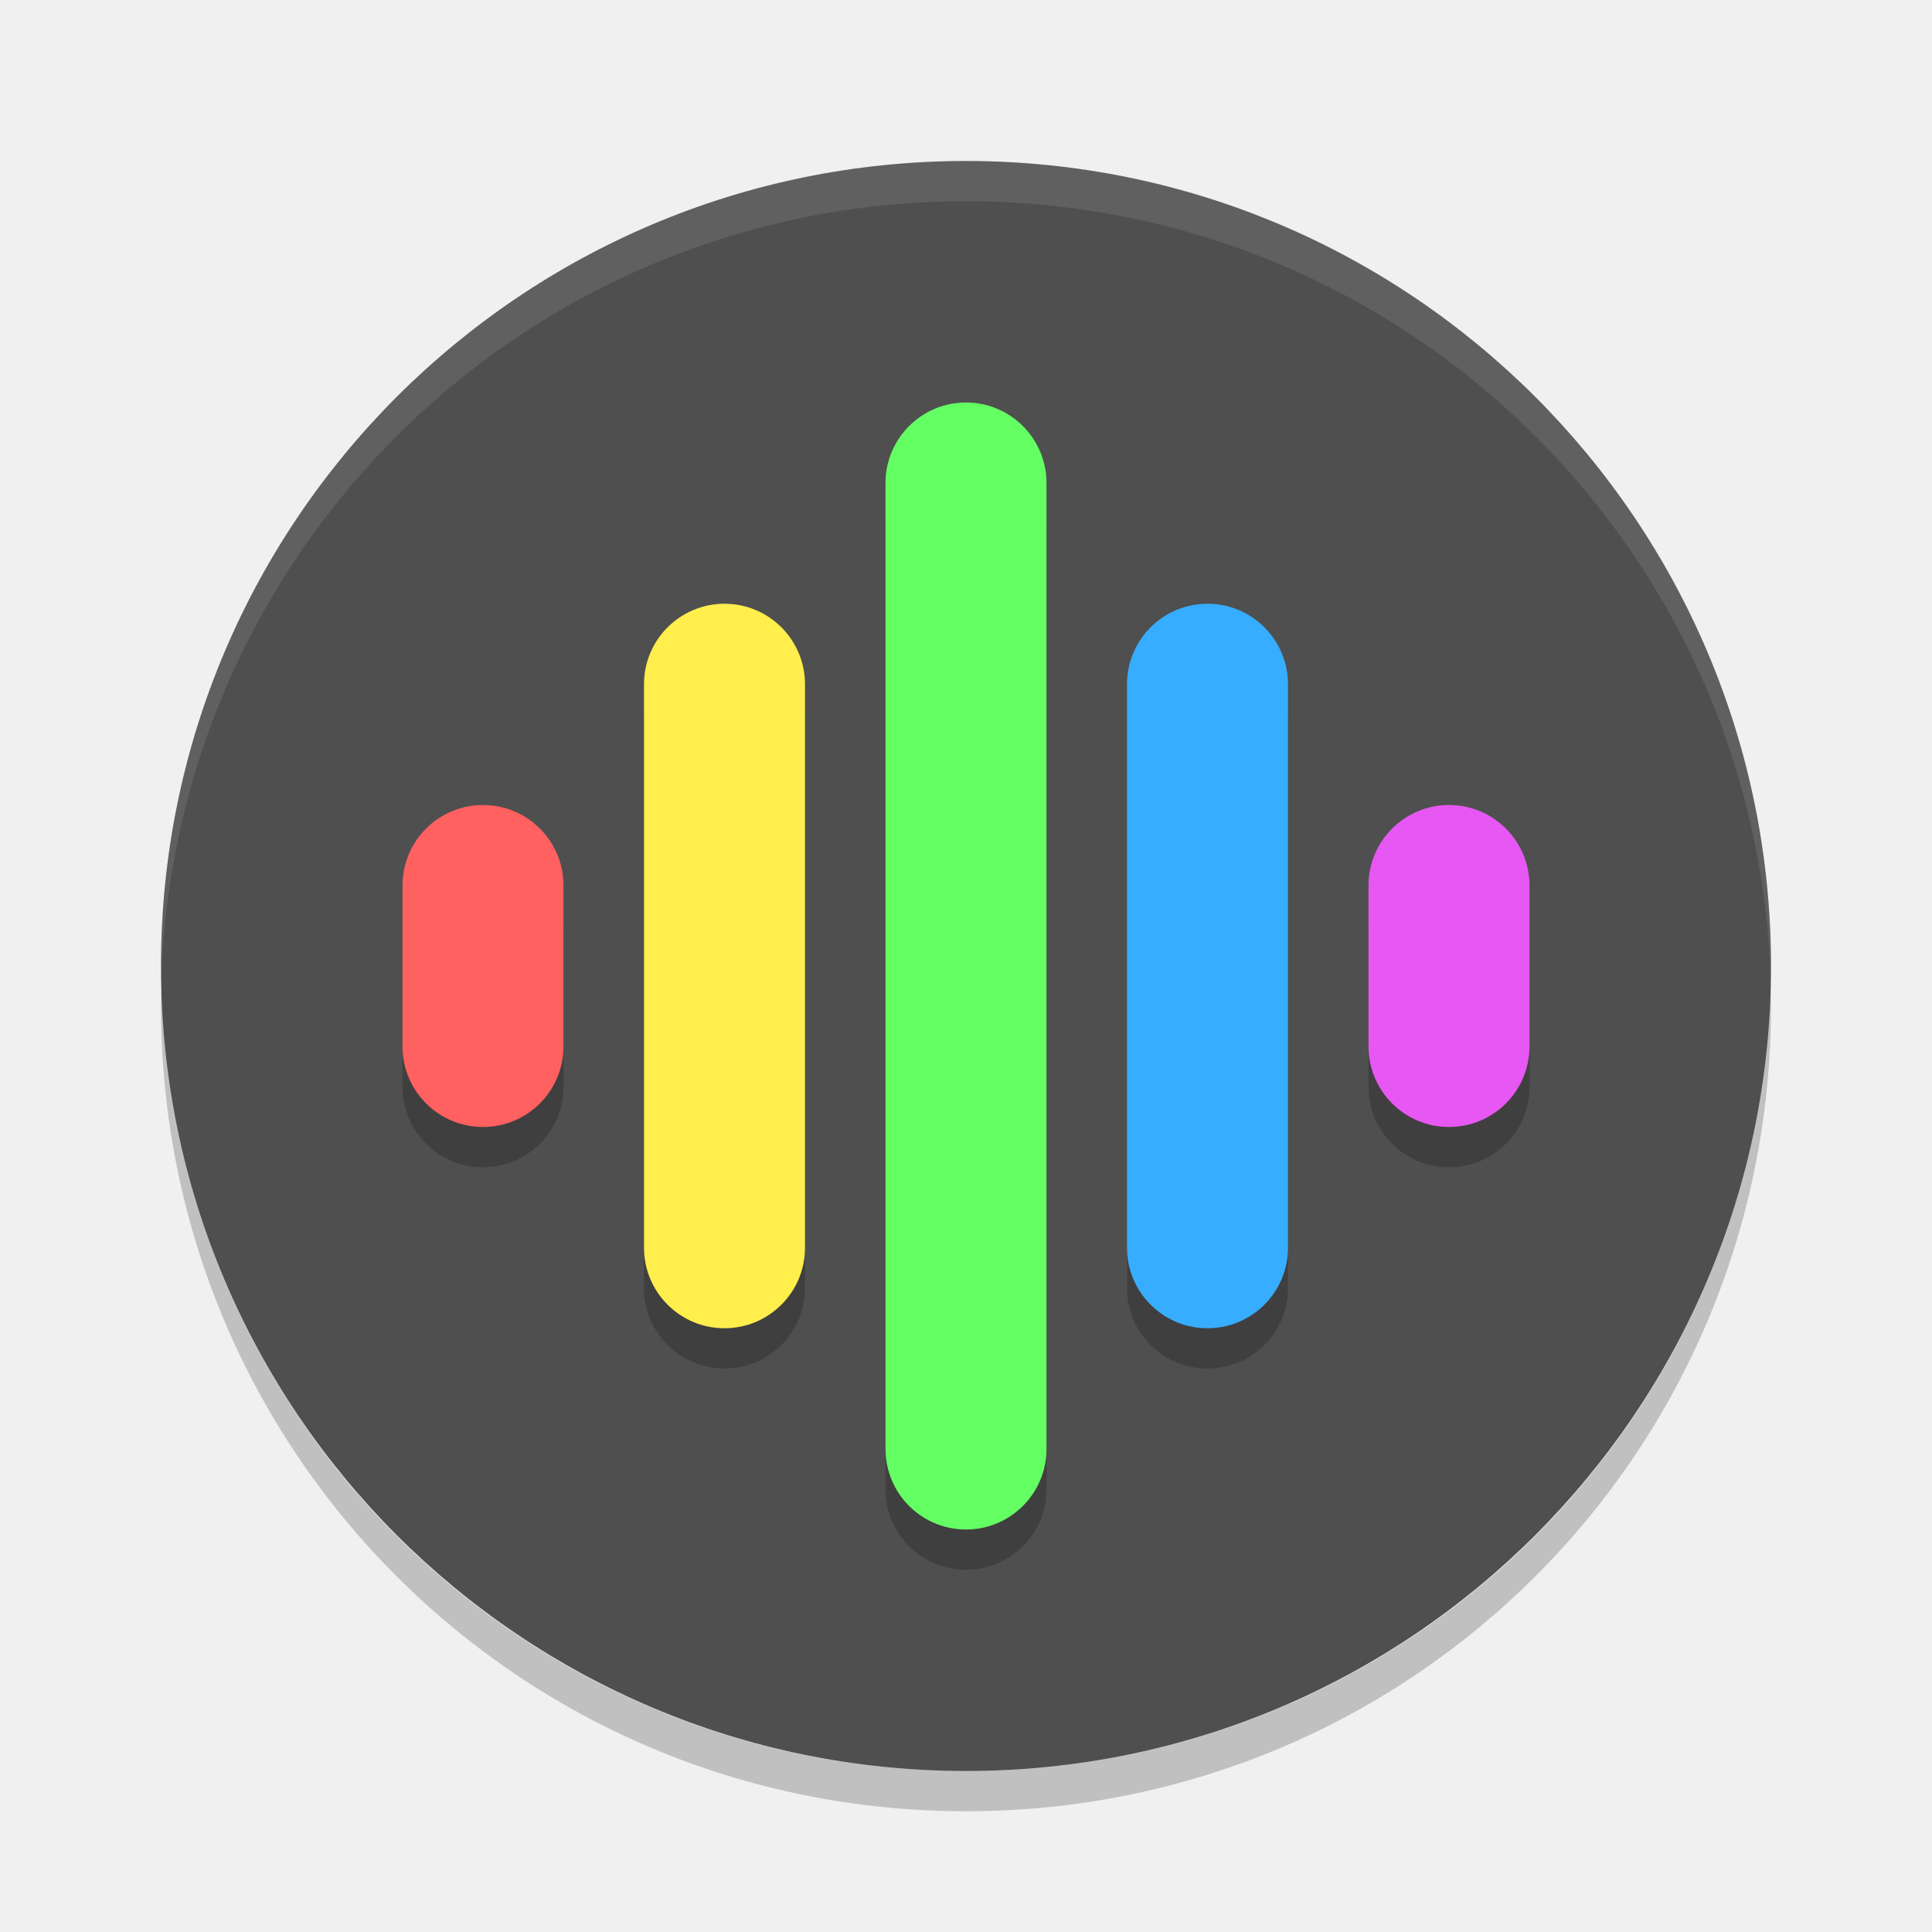
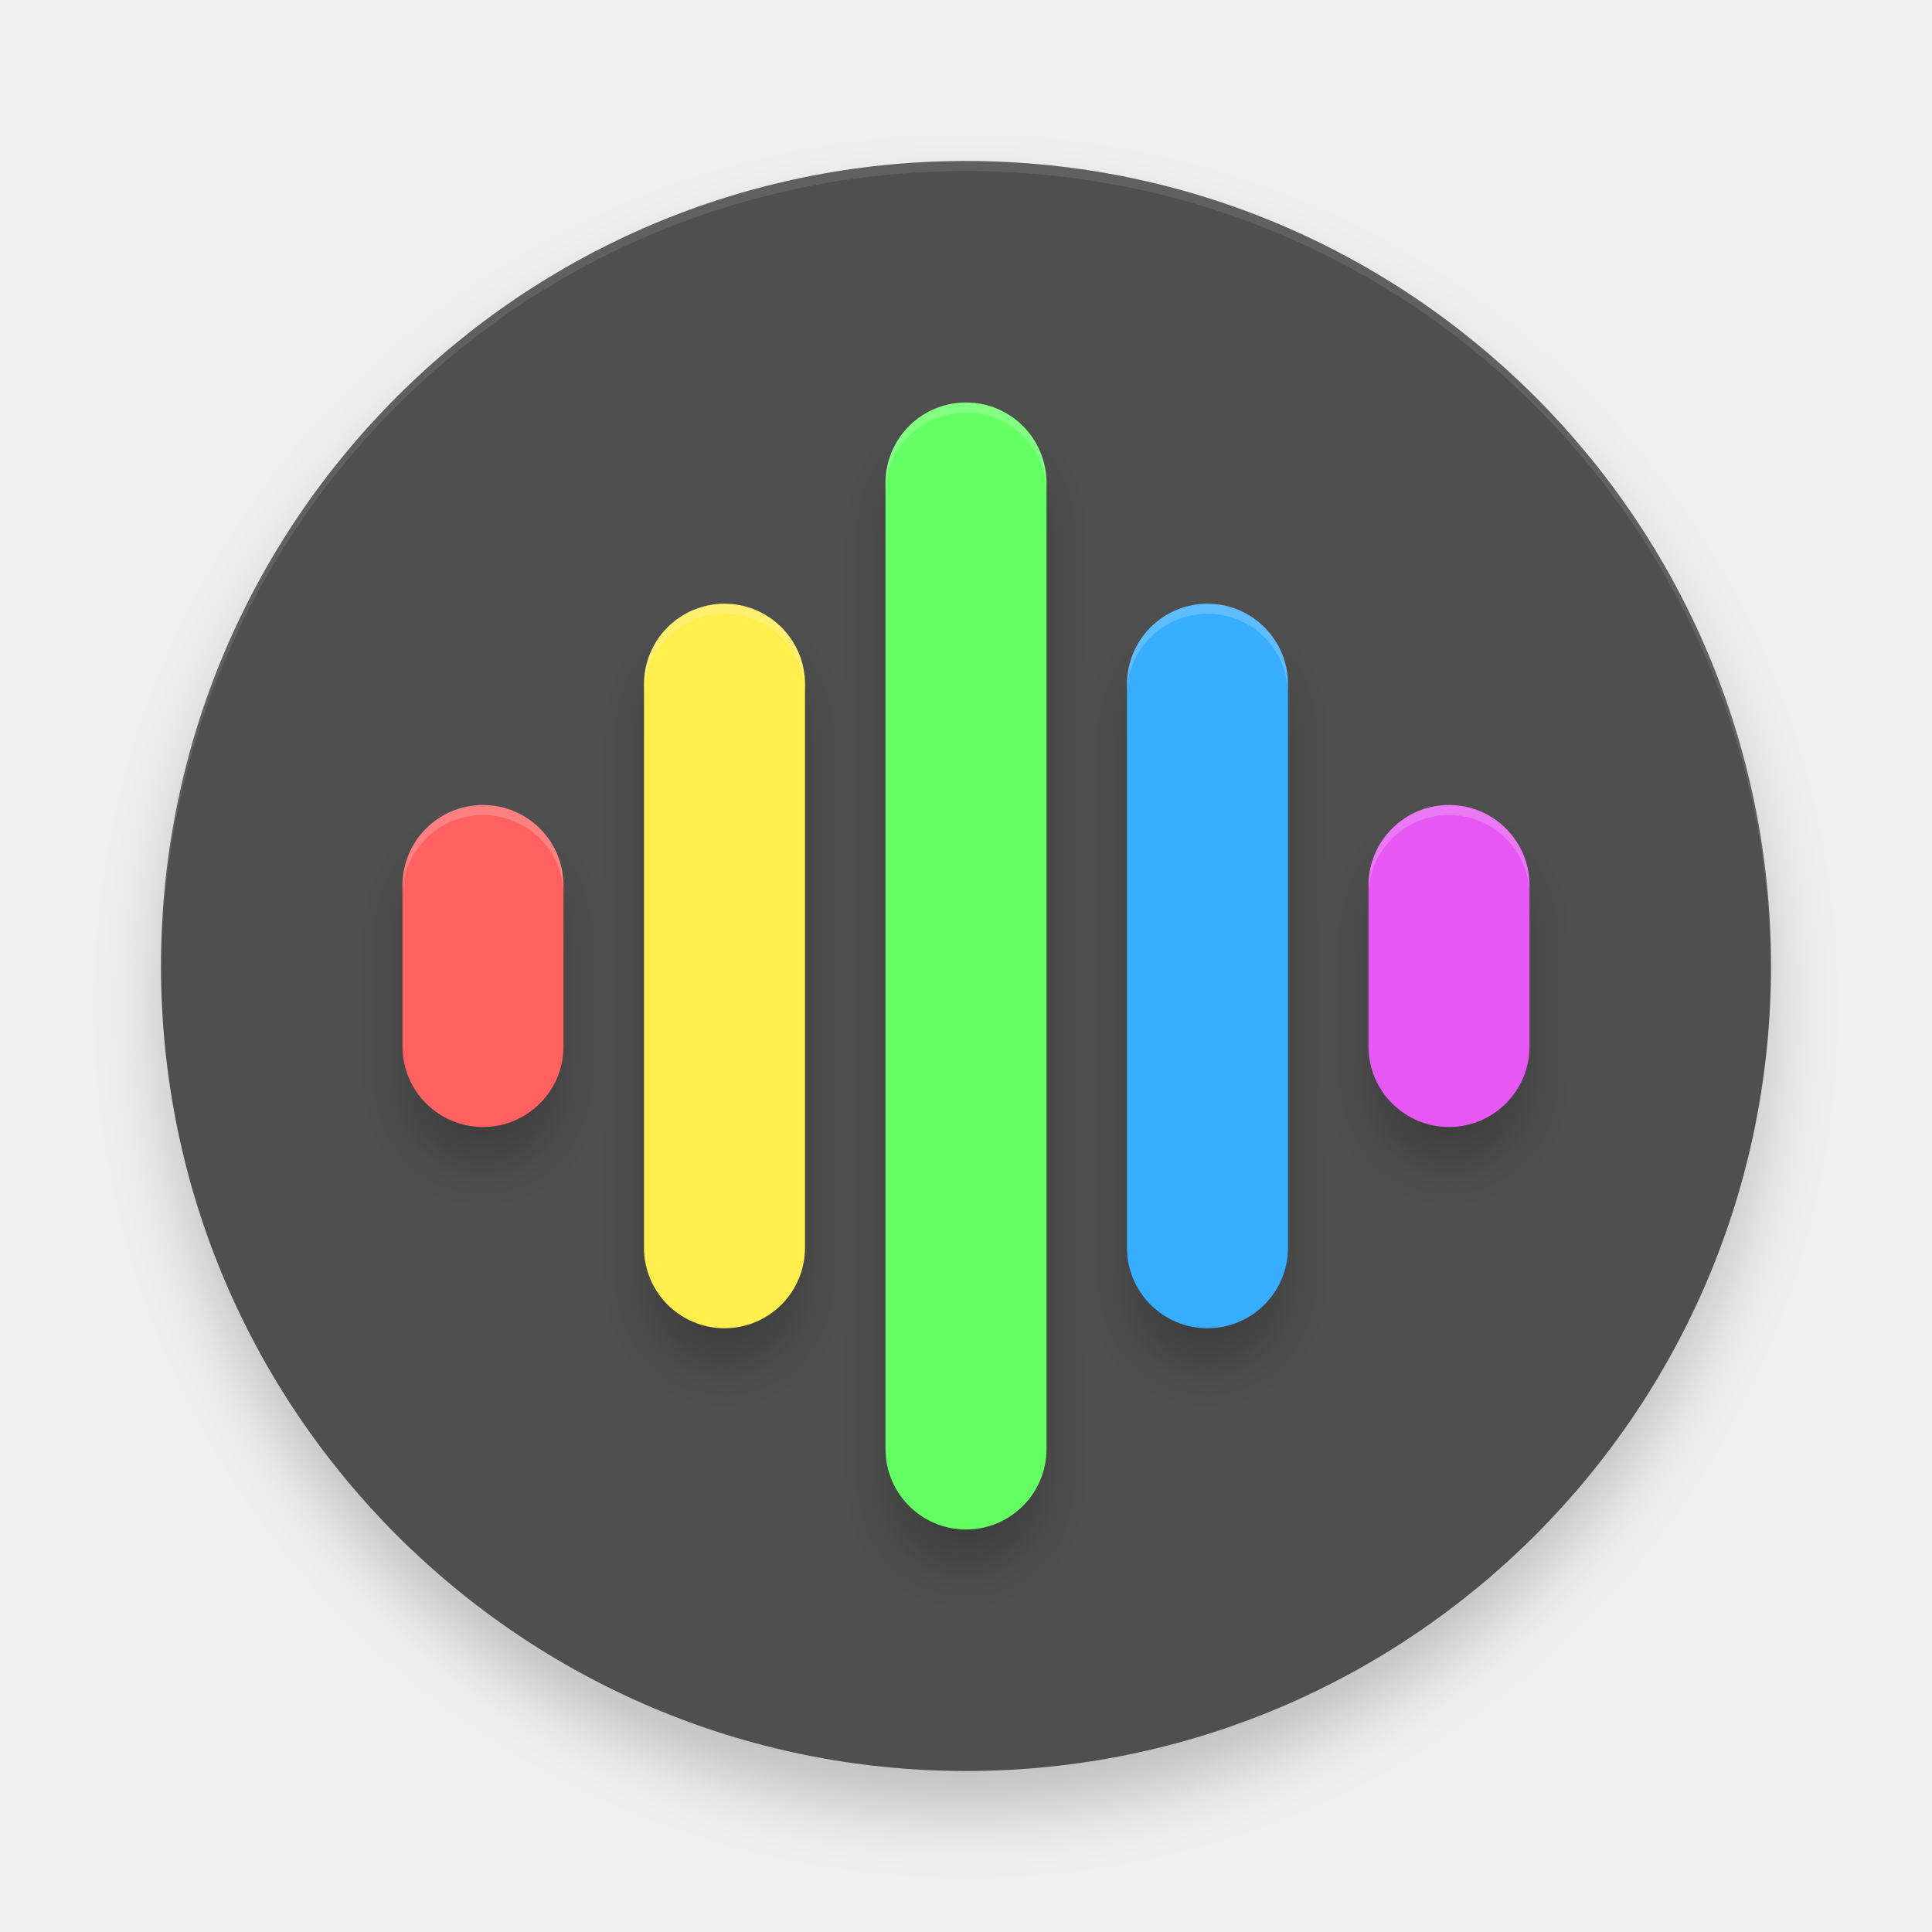
- <svg xmlns="http://www.w3.org/2000/svg" width="192" height="192" version="1">
-   <g transform="scale(4)">
-     <rect style="fill:#4f4f4f" width="40" height="40" x="-44" y="-44" rx="20" ry="20" transform="matrix(0,-1,-1,0,0,0)" />
-     <path style="opacity:0.2" d="m24 11c-1.108 0-2 0.892-2 2v24c0 1.108 0.892 2 2 2s2-0.892 2-2v-24c0-1.108-0.892-2-2-2zm-6 5c-1.108 0-2 0.892-2 2v14c0 1.108 0.892 2 2 2s2-0.892 2-2v-14c0-1.108-0.892-2-2-2zm12 0c-1.108 0-2 0.892-2 2v14c0 1.108 0.892 2 2 2s2-0.892 2-2v-14c0-1.108-0.892-2-2-2zm-18 5c-1.108 0-2 0.892-2 2v4c0 1.108 0.892 2 2 2s2-0.892 2-2v-4c0-1.108-0.892-2-2-2zm24 0c-1.108 0-2 0.892-2 2v4c0 1.108 0.892 2 2 2s2-0.892 2-2v-4c0-1.108-0.892-2-2-2z" />
-     <path fill="#fff" style="opacity:0.1" d="m24 4c-11.079 0-19.998 8.92-19.998 20 0 0.168-4e-3 0.333 0 0.5 0.264-10.846 9.087-19.5 19.998-19.5s19.734 8.654 19.998 19.5c4e-3 -0.167 0-0.332 0-0.5 0-11.08-8.919-20-19.998-20z" />
-     <path opacity=".2" d="m4.012 24.5c-0.004 0.167-0.012 0.332-0.012 0.5 0 11.08 8.92 20 20 20s20-8.92 20-20c0-0.168-8e-3 -0.333-0.012-0.5-0.264 10.846-9.076 19.5-19.988 19.5s-19.724-8.654-19.988-19.5z" />
-     <rect style="fill:#64ff63" width="4" height="28" x="22" y="10" rx="2" ry="2" />
-     <rect style="fill:#ffee4b" width="4" height="18" x="16" y="15" rx="2" ry="2" />
-     <rect style="fill:#ff6060" width="4" height="8" x="10" y="20" rx="2" ry="2" />
-     <rect style="fill:#36adff" width="4" height="18" x="-32" y="15" rx="2" ry="2" transform="scale(-1,1)" />
-     <rect style="fill:#e657f3" width="4" height="8" x="-38" y="20" rx="2" ry="2" transform="scale(-1,1)" />
-   </g>
+ <svg xmlns="http://www.w3.org/2000/svg" width="192" height="192" version="1" id="svg22">
+   <defs id="defs26">
+     <filter style="color-interpolation-filters:sRGB" id="filter862" x="-0.048" width="1.096" y="-0.048" height="1.096">
+       <feGaussianBlur stdDeviation="3.2" id="feGaussianBlur864" />
+     </filter>
+     <filter style="color-interpolation-filters:sRGB" id="filter878" x="-0.048" width="1.096" y="-0.048" height="1.096">
+       <feGaussianBlur stdDeviation="2.24" id="feGaussianBlur880" />
+     </filter>
+   </defs>
+   <rect style="opacity:0.2;fill:#000000;stroke-width:4;filter:url(#filter862)" width="160" height="160" x="-180" y="-176" rx="80" ry="80" transform="matrix(0,-1,-1,0,0,0)" id="rect844" />
+   <rect id="rect2" transform="matrix(0,-1,-1,0,0,0)" ry="80" rx="80" y="-176" x="-176" height="160" width="160" style="fill:#4f4f4f;stroke-width:4" />
+   <path id="path4" d="m 96,44 c -4.432,0 -8,3.568 -8,8 v 96 c 0,4.432 3.568,8 8,8 4.432,0 8,-3.568 8,-8 V 52 c 0,-4.432 -3.568,-8 -8,-8 z M 72,64 c -4.432,0 -8,3.568 -8,8 v 56 c 0,4.432 3.568,8 8,8 4.432,0 8,-3.568 8,-8 V 72 c 0,-4.432 -3.568,-8 -8,-8 z m 48,0 c -4.432,0 -8,3.568 -8,8 v 56 c 0,4.432 3.568,8 8,8 4.432,0 8,-3.568 8,-8 V 72 c 0,-4.432 -3.568,-8 -8,-8 z M 48,84 c -4.432,0 -8,3.568 -8,8 v 16 c 0,4.432 3.568,8 8,8 4.432,0 8,-3.568 8,-8 V 92 c 0,-4.432 -3.568,-8 -8,-8 z m 96,0 c -4.432,0 -8,3.568 -8,8 v 16 c 0,4.432 3.568,8 8,8 4.432,0 8,-3.568 8,-8 V 92 c 0,-4.432 -3.568,-8 -8,-8 z" style="opacity:0.2;stroke-width:4;filter:url(#filter878)" />
+   <path style="opacity:0.1;fill:#ffffff;stroke-width:4" d="M 96 16 C 51.684 16 16.008 51.68 16.008 96 C 16.008 96.335 16.01 96.667 16.008 97 C 16.008 52.68 51.684 17 96 17 C 140.316 17 175.992 52.68 175.992 97 C 175.99 96.667 175.992 96.335 175.992 96 C 175.992 51.68 140.316 16 96 16 z " id="path6" />
+   <rect id="rect10" ry="8" rx="8" y="40" x="88" height="112" width="16" style="fill:#64ff63;stroke-width:4" />
+   <rect id="rect12" ry="8" rx="8" y="60" x="64" height="72" width="16" style="fill:#ffee4b;stroke-width:4" />
+   <rect id="rect14" ry="8" rx="8" y="80" x="40" height="32" width="16" style="fill:#ff6060;stroke-width:4" />
+   <rect id="rect16" transform="scale(-1,1)" ry="8" rx="8" y="60" x="-128" height="72" width="16" style="fill:#36adff;stroke-width:4" />
+   <rect id="rect18" transform="scale(-1,1)" ry="8" rx="8" y="80" x="-152" height="32" width="16" style="fill:#e657f3;stroke-width:4" />
+   <path style="fill:#ffffff;stroke-width:4;opacity:0.2" d="M 96 40 C 91.568 40 88 43.568 88 48 L 88 49 C 88 44.568 91.568 41 96 41 C 100.432 41 104 44.568 104 49 L 104 48 C 104 43.568 100.432 40 96 40 z M 72 60 C 67.568 60 64 63.568 64 68 L 64 69 C 64 64.568 67.568 61 72 61 C 76.432 61 80 64.568 80 69 L 80 68 C 80 63.568 76.432 60 72 60 z M 120 60 C 115.568 60 112 63.568 112 68 L 112 69 C 112 64.568 115.568 61 120 61 C 124.432 61 128 64.568 128 69 L 128 68 C 128 63.568 124.432 60 120 60 z M 48 80 C 43.568 80 40 83.568 40 88 L 40 89 C 40 84.568 43.568 81 48 81 C 52.432 81 56 84.568 56 89 L 56 88 C 56 83.568 52.432 80 48 80 z M 144 80 C 139.568 80 136 83.568 136 88 L 136 89 C 136 84.568 139.568 81 144 81 C 148.432 81 152 84.568 152 89 L 152 88 C 152 83.568 148.432 80 144 80 z " id="rect882" />
</svg>
